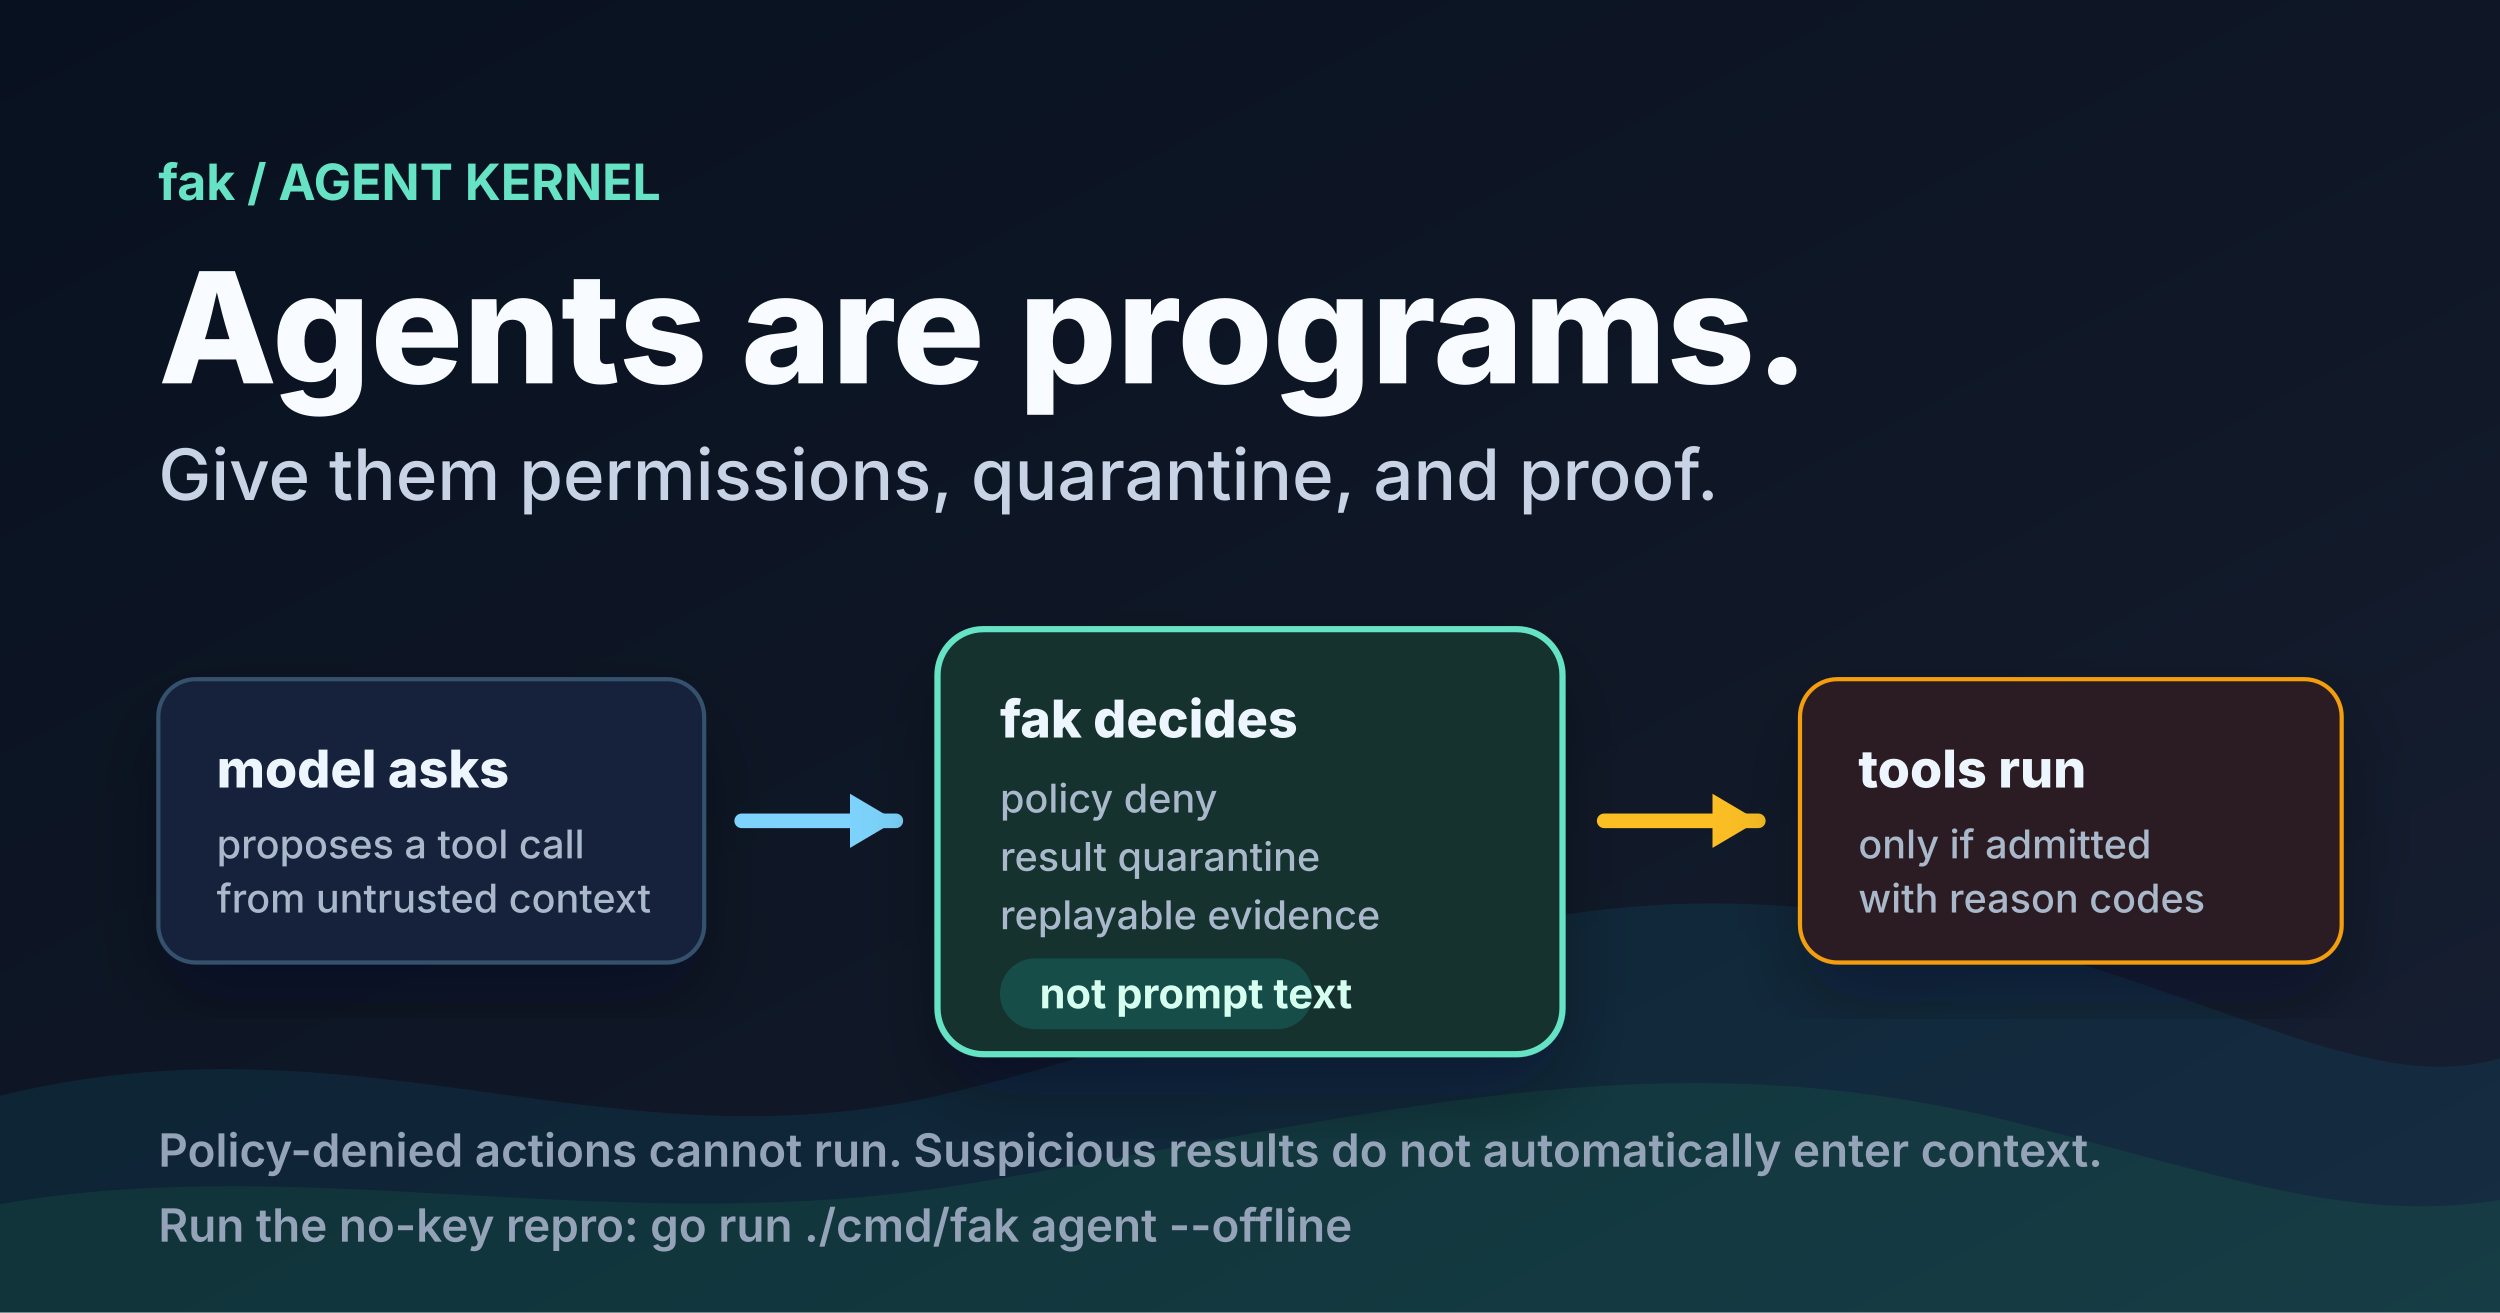
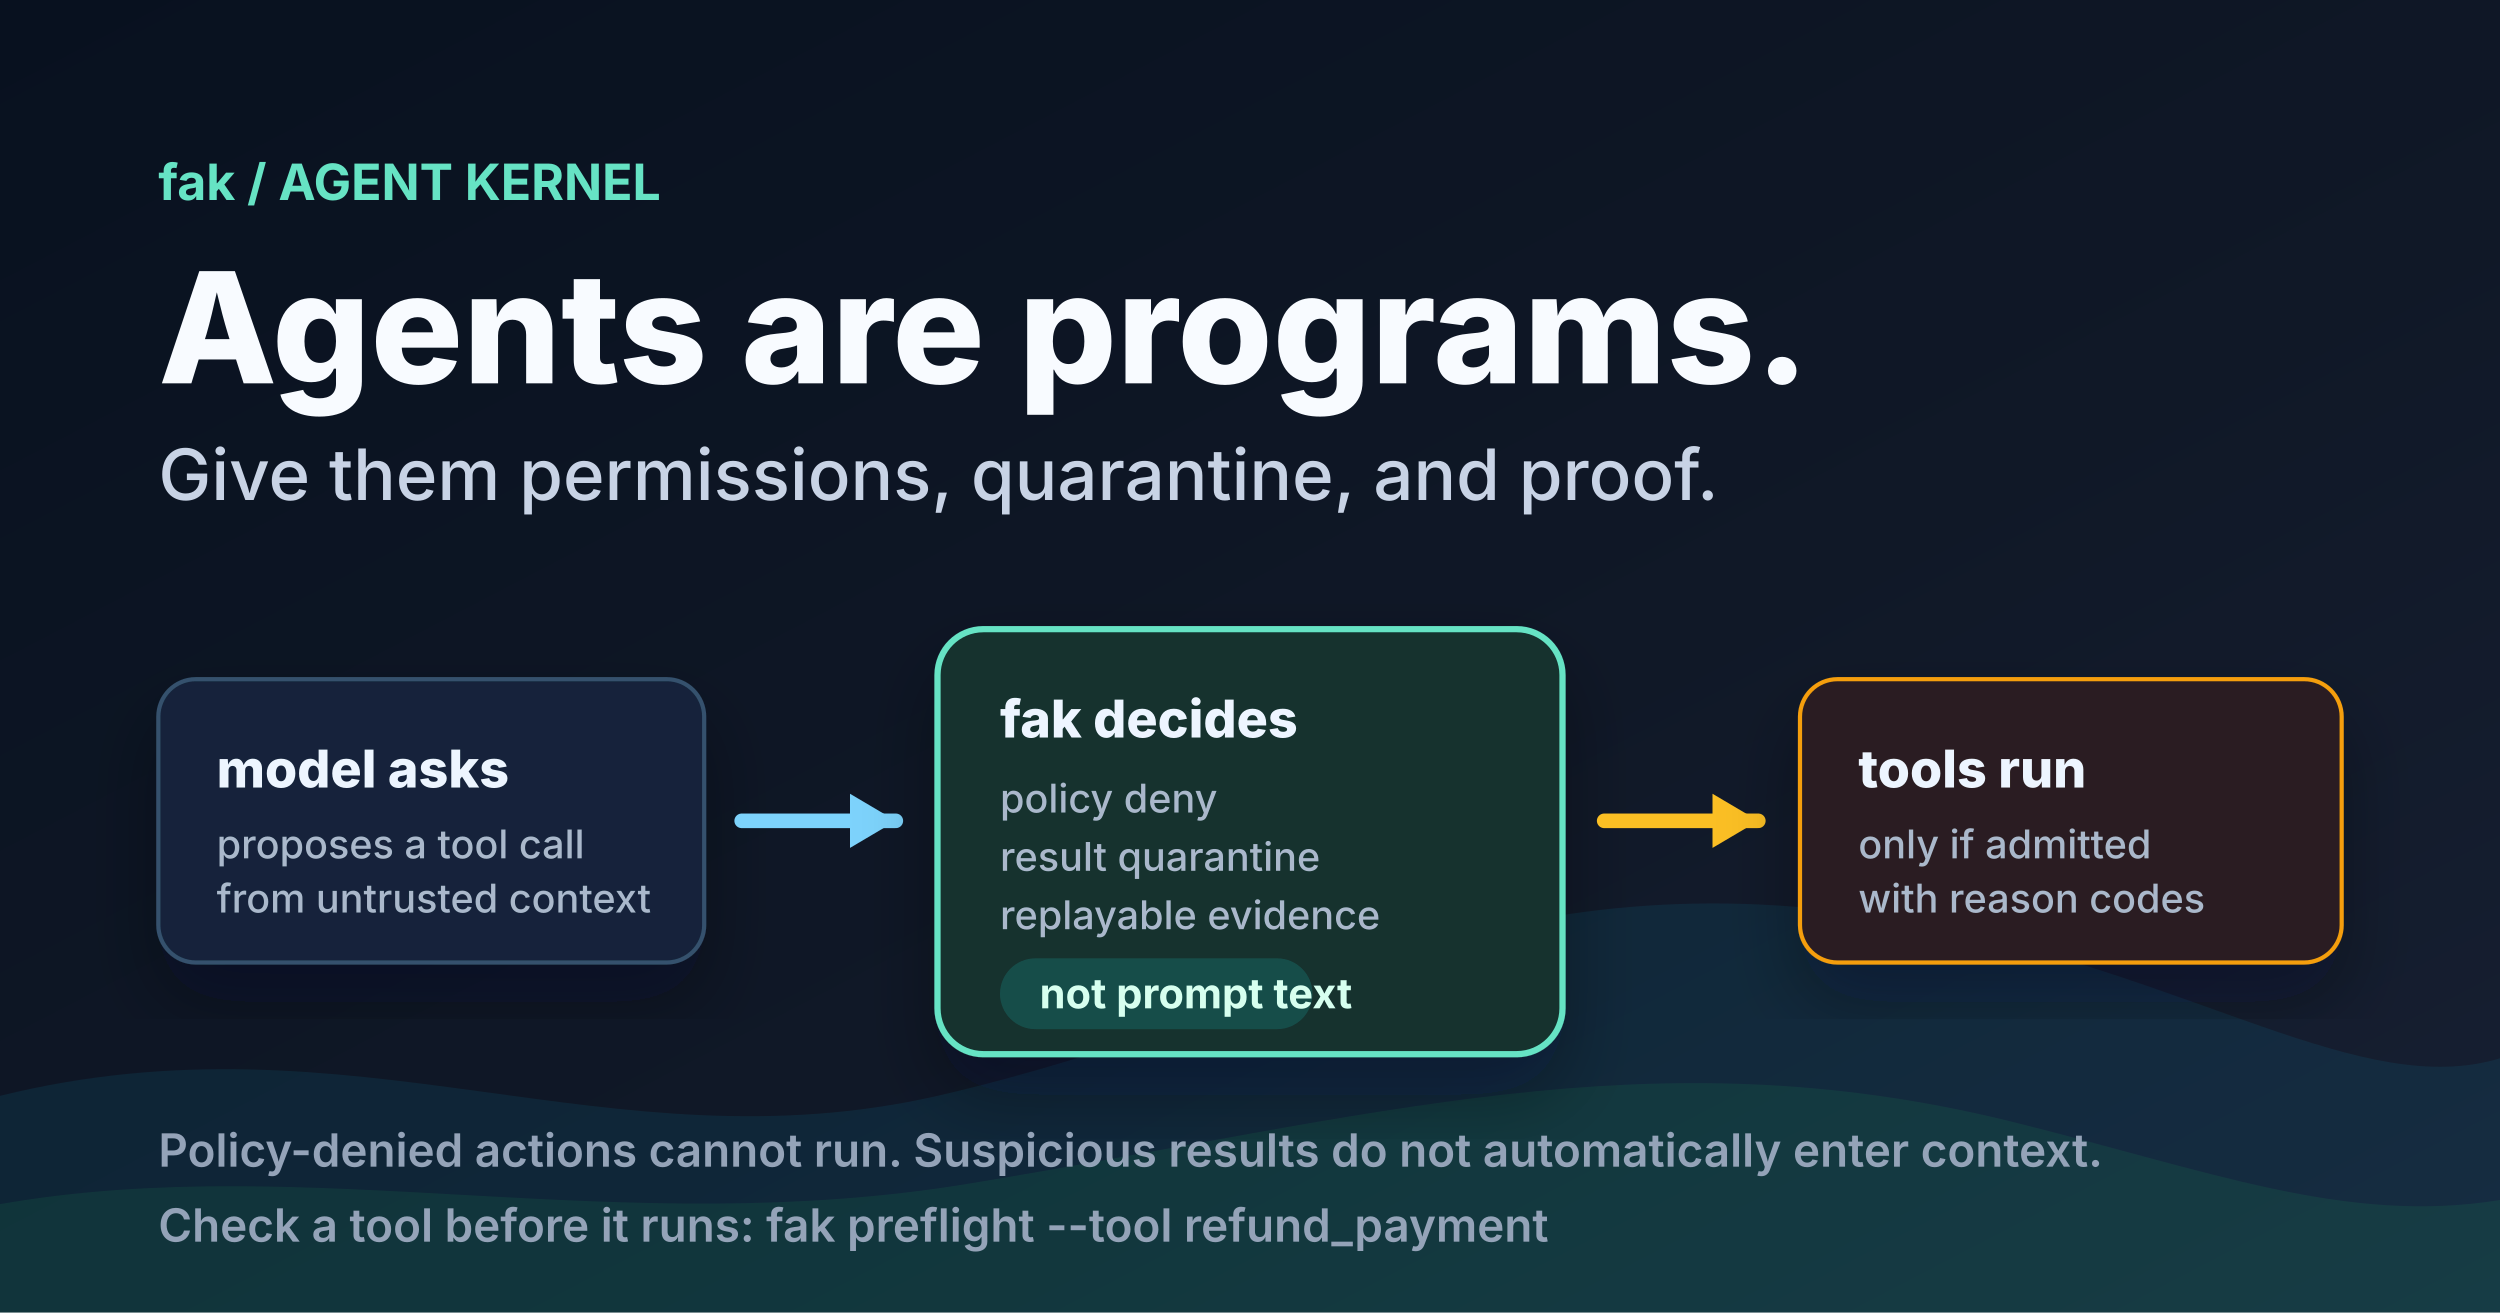
<svg xmlns="http://www.w3.org/2000/svg" width="1200" height="630" viewBox="0 0 1200 630" role="img" aria-labelledby="title desc">
  <defs>
    <linearGradient id="bg" x1="0" y1="0" x2="1" y2="1">
      <stop offset="0" stop-color="#08111f" />
      <stop offset="0.58" stop-color="#101827" />
      <stop offset="1" stop-color="#172033" />
    </linearGradient>
    <filter id="shadow" x="-20%" y="-20%" width="140%" height="140%">
      <feDropShadow dx="0" dy="18" stdDeviation="18" flood-color="#000814" flood-opacity="0.32" />
    </filter>
    <style>
      .sans { font-family: Inter, ui-sans-serif, system-ui, -apple-system, BlinkMacSystemFont, "Segoe UI", sans-serif; }
      .eyebrow { fill: #66e3c4; font-size: 24px; font-weight: 700; }
      .headline { fill: #f8fbff; font-size: 74px; font-weight: 760; }
      .subhead { fill: #c8d3e5; font-size: 34px; font-weight: 500; }
      .small { fill: #94a3b8; font-size: 22px; font-weight: 560; }
      .label { fill: #edf5ff; font-size: 25px; font-weight: 760; }
      .detail { fill: #aab8cb; font-size: 19px; font-weight: 520; }
      .chip { fill: #d7ffef; font-size: 20px; font-weight: 700; }
    </style>
  </defs>
  <rect width="1200" height="630" fill="url(#bg)" />
  <path d="M0 526 C170 484 292 562 450 526 C624 486 724 405 925 444 C1054 469 1134 528 1200 508 L1200 630 L0 630 Z" fill="#0e7490" opacity="0.16" />
  <path d="M0 578 C148 552 298 596 466 568 C660 536 792 496 964 538 C1061 562 1126 588 1200 576 L1200 630 L0 630 Z" fill="#22c55e" opacity="0.10" />
  <text x="76" y="96" class="sans eyebrow">fak / AGENT KERNEL</text>
  <text x="76" y="184" class="sans headline">Agents are programs.</text>
  <text x="76" y="240" class="sans subhead">Give them permissions, quarantine, and proof.</text>
  <g transform="translate(76 326)" filter="url(#shadow)">
    <rect x="0" y="0" width="262" height="136" rx="18" fill="#14243a" stroke="#34516d" stroke-width="2" />
    <text x="28" y="52" class="sans label">model asks</text>
    <text x="28" y="86" class="sans detail">proposes a tool call</text>
    <text x="28" y="112" class="sans detail">from untrusted context</text>
  </g>
  <path d="M356 394 H430" stroke="#7dd3fc" stroke-width="7" stroke-linecap="round" />
  <path d="M430 394 L408 381 V407 Z" fill="#7dd3fc" />
  <g transform="translate(450 302)" filter="url(#shadow)">
    <rect x="0" y="0" width="300" height="204" rx="22" fill="#12312d" stroke="#66e3c4" stroke-width="3" />
    <text x="30" y="52" class="sans label">fak decides</text>
    <text x="30" y="88" class="sans detail">policy deny</text>
    <text x="30" y="116" class="sans detail">result quarantine</text>
    <text x="30" y="144" class="sans detail">replayable evidence</text>
    <rect x="30" y="158" width="150" height="34" rx="17" fill="#134e4a" />
    <text x="49" y="182" class="sans chip">not prompt text</text>
  </g>
  <path d="M770 394 H844" stroke="#fbbf24" stroke-width="7" stroke-linecap="round" />
  <path d="M844 394 L822 381 V407 Z" fill="#fbbf24" />
  <g transform="translate(864 326)" filter="url(#shadow)">
    <rect x="0" y="0" width="260" height="136" rx="18" fill="#2b1f22" stroke="#f59e0b" stroke-width="2" />
    <text x="28" y="52" class="sans label">tools run</text>
    <text x="28" y="86" class="sans detail">only if admitted</text>
    <text x="28" y="112" class="sans detail">with reason codes</text>
  </g>
  <text x="76" y="560" class="sans small">Policy-denied actions cannot run. Suspicious results do not automatically enter context.</text>
-   <text x="76" y="596" class="sans small">Run the no-key repro: go run ./cmd/fak agent --offline</text>
+   <text x="76" y="596" class="sans small">Check a tool before it runs: fak preflight --tool refund_payment</text>
</svg>
